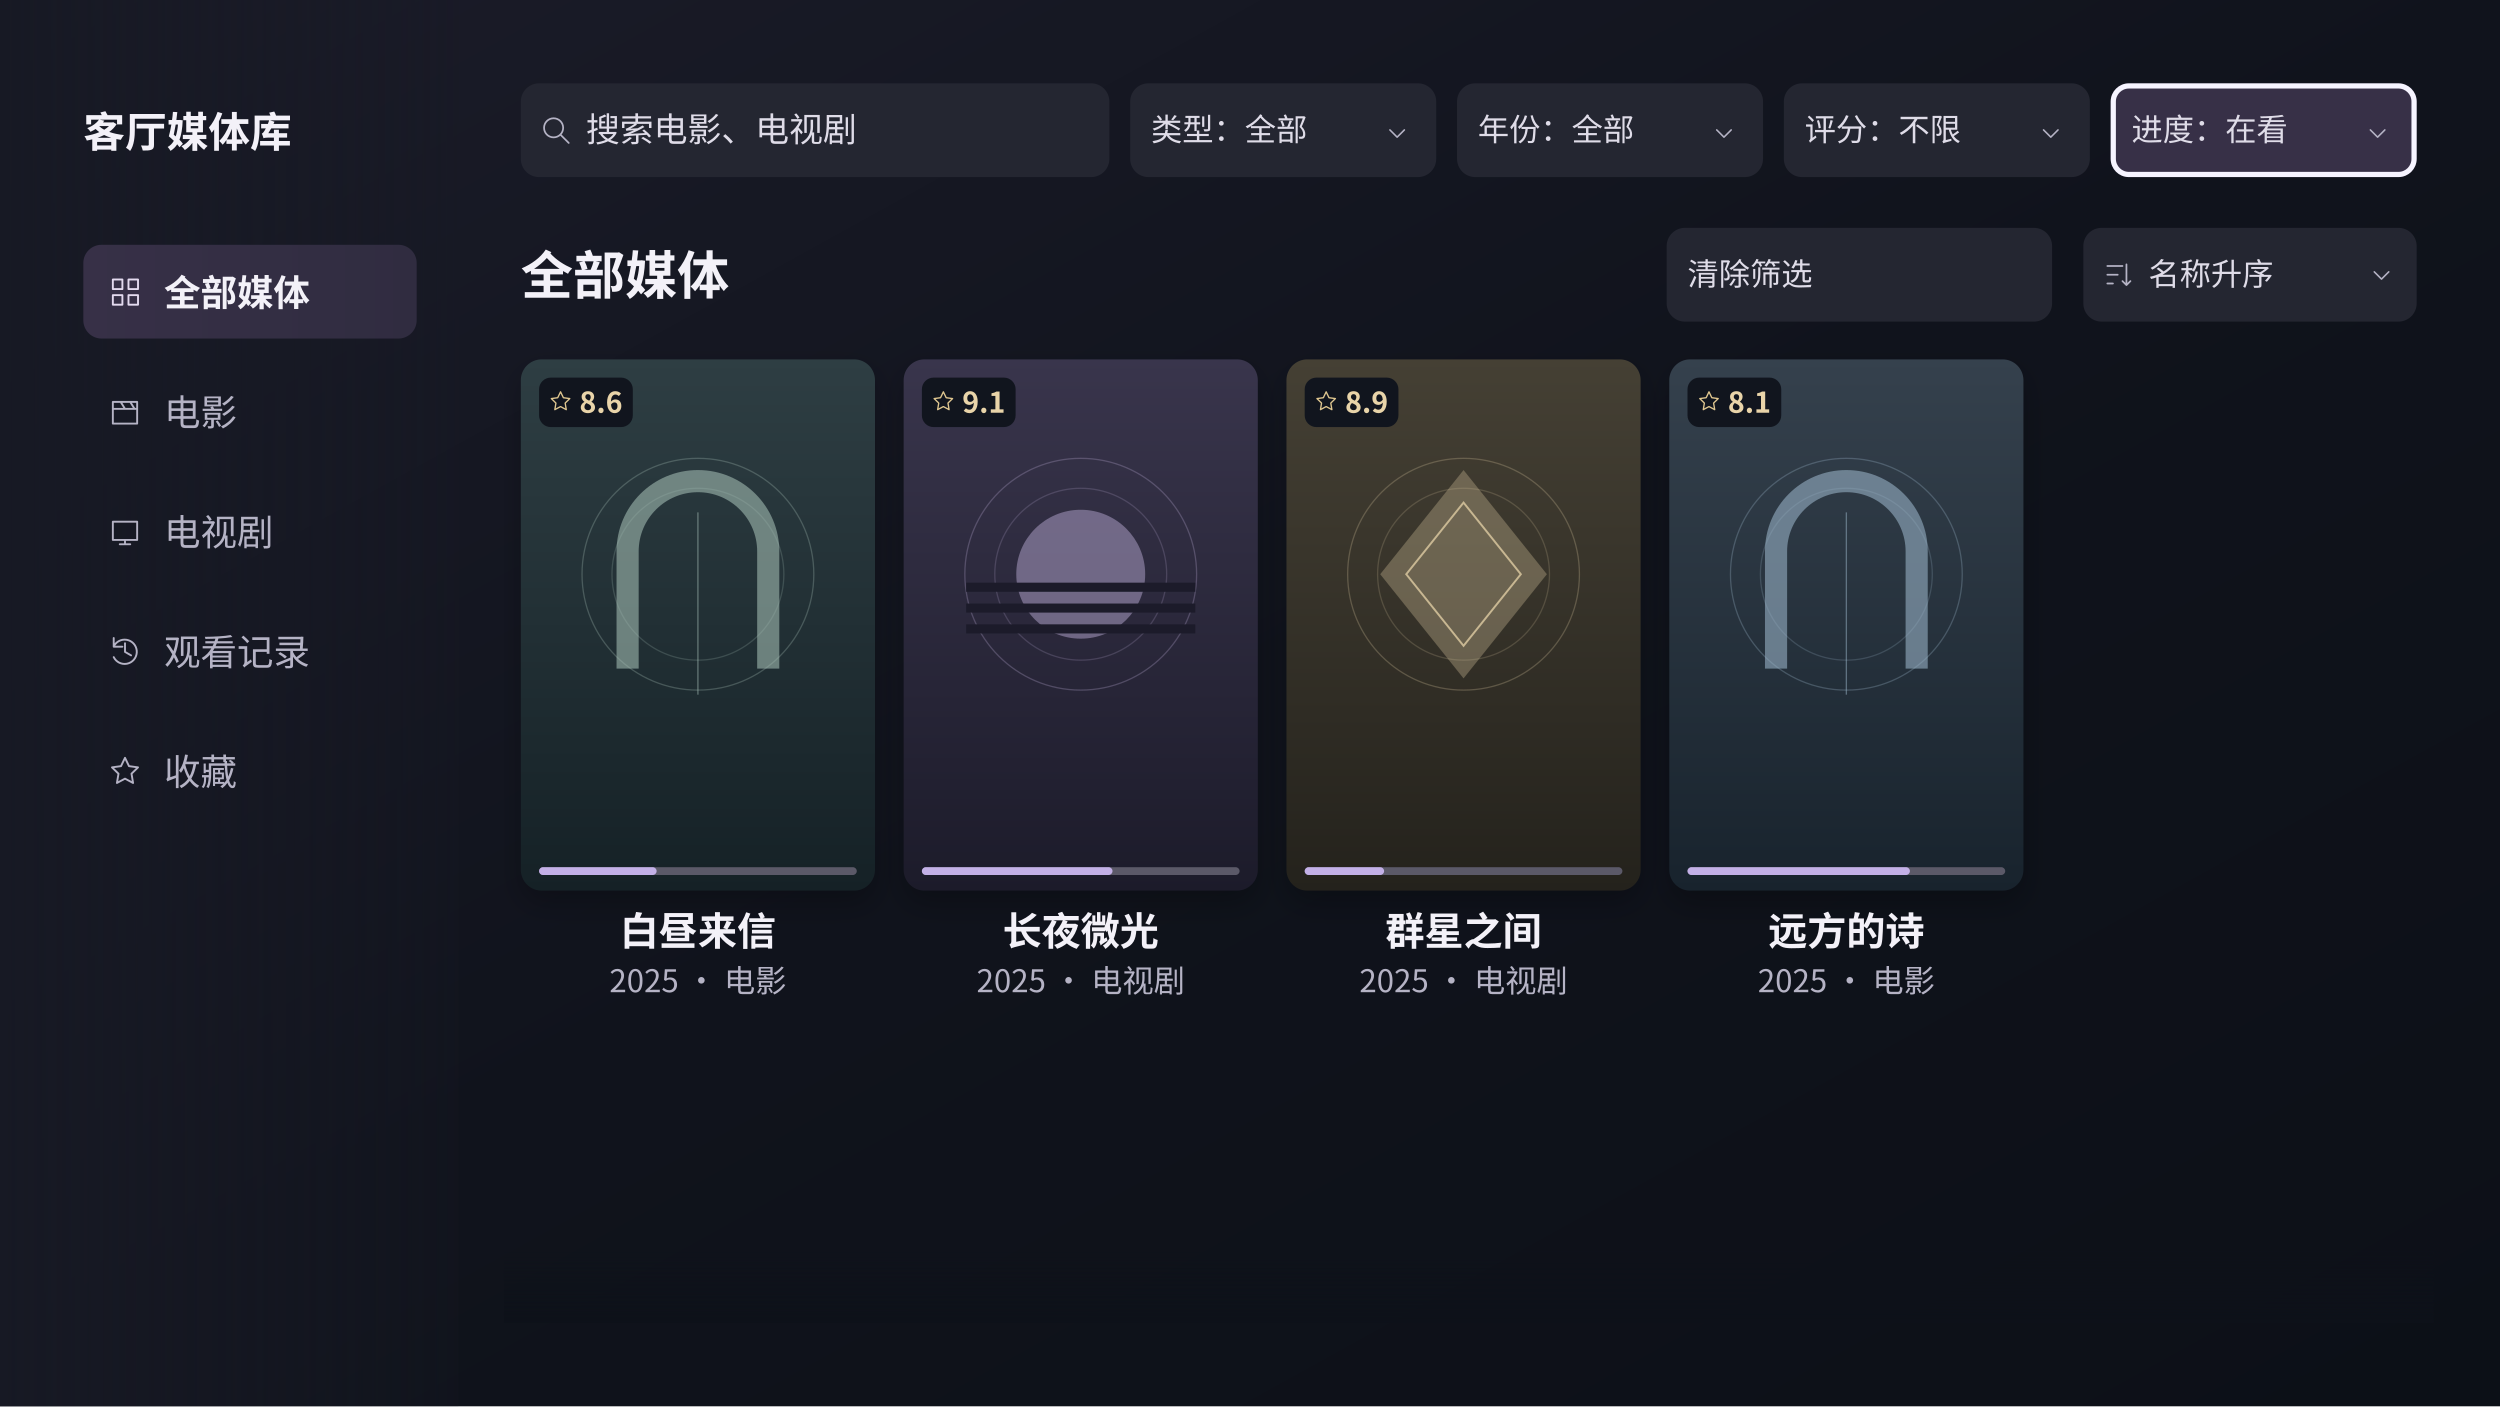
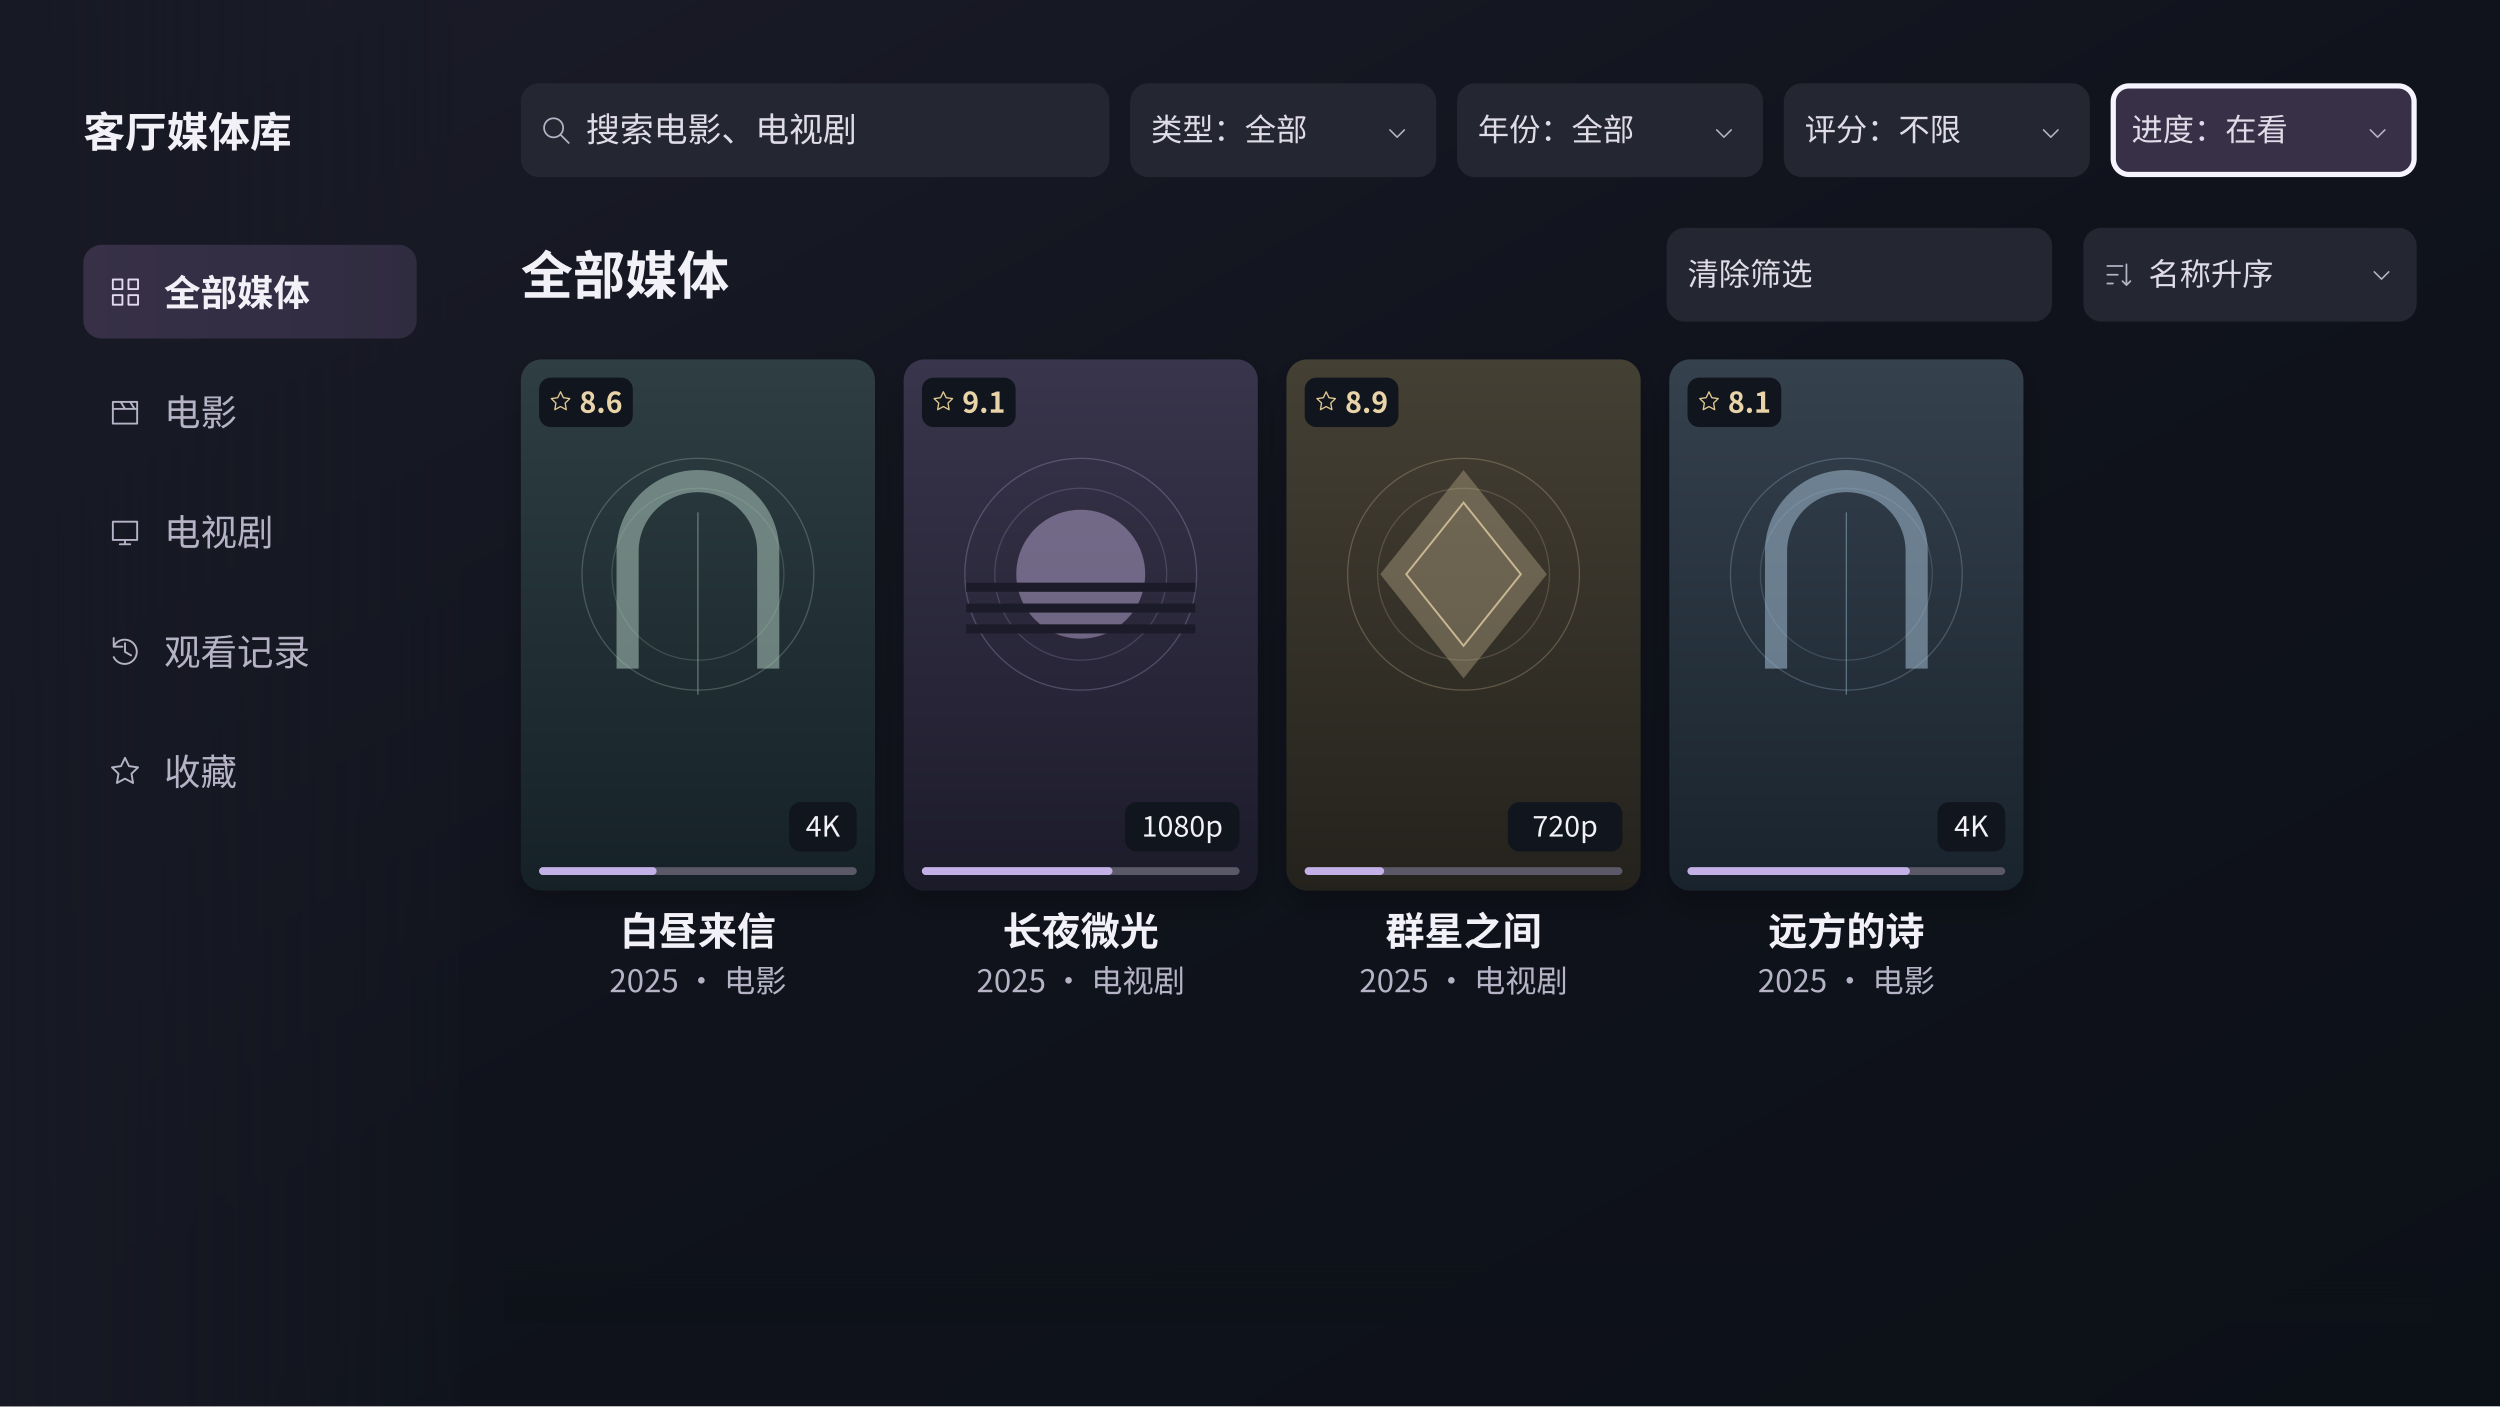
<svg xmlns="http://www.w3.org/2000/svg" width="3840" height="2160" viewBox="0 0 3840 2160" role="img" aria-labelledby="title desc">
  <defs>
    <linearGradient id="background" x2="1" y2="1">
      <stop stop-color="#1b1c29" />
      <stop offset=".5" stop-color="#10131c" />
      <stop offset="1" stop-color="#0c1017" />
    </linearGradient>
    <linearGradient id="sidebar" x2="1" y2="0">
      <stop stop-color="#171924" />
      <stop offset="1" stop-color="#171924" stop-opacity=".2" />
    </linearGradient>
    <linearGradient id="selection">
      <stop stop-color="#373047" />
      <stop offset="1" stop-color="#302c40" />
    </linearGradient>
    <linearGradient id="bottom-fade" x2="0" y2="1">
      <stop stop-color="#0d1119" stop-opacity="0" />
      <stop offset="1" stop-color="#0d1119" />
    </linearGradient>
    <filter id="card-shadow" x="-15%" y="-10%" width="130%" height="130%" color-interpolation-filters="sRGB">
      <feGaussianBlur in="SourceAlpha" stdDeviation="22" />
      <feOffset dx="0" dy="20" />
      <feComponentTransfer>
        <feFuncA type="linear" slope=".24" />
      </feComponentTransfer>
      <feMerge>
        <feMergeNode />
        <feMergeNode in="SourceGraphic" />
      </feMerge>
    </filter>
    <clipPath id="grid-viewport">
      <rect x="774" y="526" width="2964" height="1506" />
    </clipPath>
  </defs>
  <rect width="3840" height="2160" fill="url(#background)" />
  <rect width="704" height="2160" fill="url(#sidebar)" />
  <g font-family="Noto Sans CJK SC, sans-serif">
    <text x="128" y="226" font-size="64" fill="#f3f1f8" font-weight="600" text-anchor="start">客厅媒体库</text>
    <g data-role="sidebar-entry" data-focused="false">
      <rect x="128" y="376" width="512" height="144" rx="28" fill="url(#selection)" stroke="none" stroke-width="2" />
      <g transform="translate(168 424) scale(1.333333)">
        <path d="M4 4h11v11H4zM22 4h11v11H22zM4 22h11v11H4zM22 22h11v11H22z" fill="none" stroke="#e3daef" stroke-width="2.2" stroke-linecap="round" stroke-linejoin="round" />
      </g>
      <text x="252" y="470" font-size="56" fill="#f3f1f8" font-weight="600" text-anchor="start">全部媒体</text>
    </g>
    <g data-role="sidebar-entry" data-focused="false">
      <g transform="translate(168 608) scale(1.333333)">
        <path d="M4 7h28v25H4zM4 15h28M13 7l5 8M24 7l5 8" fill="none" stroke="#b5b3c5" stroke-width="2.2" stroke-linecap="round" stroke-linejoin="round" />
      </g>
      <text x="252" y="654" font-size="56" fill="#b5b3c5" font-weight="400" text-anchor="start">电影</text>
    </g>
    <g data-role="sidebar-entry" data-focused="false">
      <g transform="translate(168 792) scale(1.333333)">
        <path d="M4 7h28v21H4zM12 33h12M18 28v5" fill="none" stroke="#b5b3c5" stroke-width="2.2" stroke-linecap="round" stroke-linejoin="round" />
      </g>
      <text x="252" y="838" font-size="56" fill="#b5b3c5" font-weight="400" text-anchor="start">电视剧</text>
    </g>
    <g data-role="sidebar-entry" data-focused="false">
      <g transform="translate(168 976) scale(1.333333)">
        <path d="M6 11a14 14 0 1 1-1 14M5 3v10h10M18 9v10l7 4" fill="none" stroke="#b5b3c5" stroke-width="2.2" stroke-linecap="round" stroke-linejoin="round" />
      </g>
      <text x="252" y="1022" font-size="56" fill="#b5b3c5" font-weight="400" text-anchor="start">观看记录</text>
    </g>
    <g data-role="sidebar-entry" data-focused="false">
      <g transform="translate(168 1160) scale(1.333333)">
        <path d="M18 3l4.6 9.6L33 14l-7.5 7.3L27.3 32L18 27l-9.3 5l1.8-10.7L3 14l10.4-1.4z" fill="none" stroke="#b5b3c5" stroke-width="2.2" stroke-linecap="round" stroke-linejoin="round" />
      </g>
      <text x="252" y="1206" font-size="56" fill="#b5b3c5" font-weight="400" text-anchor="start">收藏</text>
    </g>
    <g data-role="control" data-focused="false" data-disabled="false" data-label="搜索电影、电视剧" opacity="1">
      <rect x="800" y="128" width="904" height="144" rx="28" fill="#242631" stroke="none" stroke-width="2" />
      <g transform="translate(832 178.0) scale(1.222222)">
        <path d="M27 15a12 12 0 1 1-24 0a12 12 0 1 1 24 0M24 24l10 10" fill="none" stroke="#b5b3c5" stroke-width="2.2" stroke-linecap="round" stroke-linejoin="round" />
      </g>
      <text x="900" y="217.68" font-size="52" fill="#dfdce8" font-weight="500" text-anchor="start">搜索电影、电视剧</text>
    </g>
    <g data-role="control" data-focused="false" data-disabled="false" data-label="类型：全部" opacity="1">
      <rect x="1736" y="128" width="470" height="144" rx="28" fill="#242631" stroke="none" stroke-width="2" />
      <text x="1768" y="216.32" font-size="48" fill="#dfdce8" font-weight="500" text-anchor="start">类型：全部</text>
    </g>
    <g transform="translate(2126 184) scale(1.111111)">
      <path d="M8 14l10 10l10-10" fill="none" stroke="#b5b3c5" stroke-width="2.2" stroke-linecap="round" stroke-linejoin="round" />
    </g>
    <g data-role="control" data-focused="false" data-disabled="false" data-label="年份：全部" opacity="1">
      <rect x="2238" y="128" width="470" height="144" rx="28" fill="#242631" stroke="none" stroke-width="2" />
      <text x="2270" y="216.32" font-size="48" fill="#dfdce8" font-weight="500" text-anchor="start">年份：全部</text>
    </g>
    <g transform="translate(2628 184) scale(1.111111)">
      <path d="M8 14l10 10l10-10" fill="none" stroke="#b5b3c5" stroke-width="2.2" stroke-linecap="round" stroke-linejoin="round" />
    </g>
    <g data-role="control" data-focused="false" data-disabled="false" data-label="评分：不限" opacity="1">
      <rect x="2740" y="128" width="470" height="144" rx="28" fill="#242631" stroke="none" stroke-width="2" />
      <text x="2772" y="216.32" font-size="48" fill="#dfdce8" font-weight="500" text-anchor="start">评分：不限</text>
    </g>
    <g transform="translate(3130 184) scale(1.111111)">
      <path d="M8 14l10 10l10-10" fill="none" stroke="#b5b3c5" stroke-width="2.2" stroke-linecap="round" stroke-linejoin="round" />
    </g>
    <g data-role="control" data-focused="true" data-disabled="false" data-label="进度：在看" opacity="1">
      <rect x="3242" y="128" width="470" height="144" rx="28" fill="#373047" stroke="none" stroke-width="2" />
      <rect x="3246" y="132" width="462" height="136" rx="24" fill="none" stroke="#f6f4ff" stroke-width="8" />
      <text x="3274" y="216.32" font-size="48" fill="#dfdce8" font-weight="500" text-anchor="start">进度：在看</text>
    </g>
    <g transform="translate(3632 184) scale(1.111111)">
      <path d="M8 14l10 10l10-10" fill="none" stroke="#b5b3c5" stroke-width="2.2" stroke-linecap="round" stroke-linejoin="round" />
    </g>
    <text x="800" y="452" font-size="80" fill="#f3f1f8" font-weight="650" text-anchor="start">全部媒体</text>
    <g data-role="control" data-focused="false" data-disabled="false" data-label="清除筛选" opacity="1">
      <rect x="2560" y="350" width="592" height="144" rx="28" fill="#242631" stroke="none" stroke-width="2" />
      <text x="2592" y="438.32" font-size="48" fill="#dfdce8" font-weight="500" text-anchor="start">清除筛选</text>
    </g>
    <g data-role="control" data-focused="false" data-disabled="false" data-label="名称升序" opacity="1">
      <rect x="3200" y="350" width="512" height="144" rx="28" fill="#242631" stroke="none" stroke-width="2" />
      <g transform="translate(3232 400.0) scale(1.222222)">
        <path d="M4 7h19M4 18h13M4 29h7M28 5v26M23 26l5 5l5-5" fill="none" stroke="#b5b3c5" stroke-width="2.2" stroke-linecap="round" stroke-linejoin="round" />
      </g>
      <text x="3300" y="438.32" font-size="48" fill="#dfdce8" font-weight="500" text-anchor="start">名称升序</text>
    </g>
    <g transform="translate(3638 402) scale(1.111111)">
      <path d="M8 14l10 10l10-10" fill="none" stroke="#b5b3c5" stroke-width="2.2" stroke-linecap="round" stroke-linejoin="round" />
    </g>
    <g clip-path="url(#grid-viewport)" data-role="focus-following-grid">
      <g data-role="media-card" data-focused="false">
        <defs>
          <linearGradient id="art-0" x2="0" y2="1">
            <stop stop-color="#2e3e43" />
            <stop offset="1" stop-color="#152126" />
          </linearGradient>
          <clipPath id="clip-0">
            <rect x="800" y="552" width="544" height="816" rx="32" fill="white" stroke="none" stroke-width="2" />
          </clipPath>
        </defs>
        <g filter="url(#card-shadow)">
          <rect x="800" y="552" width="544" height="816" rx="32" fill="url(#art-0)" stroke="none" stroke-width="2" />
        </g>
        <g clip-path="url(#clip-0)">
          <circle cx="1072" cy="882" r="178" fill="none" stroke="#a4bdb4" stroke-width="2" opacity=".3" />
          <circle cx="1072" cy="882" r="132" fill="none" stroke="#a4bdb4" stroke-width="2" opacity=".22" />
          <path d="M964 1027V847a108 108 0 0 1 216 0v180" fill="none" stroke="#a4bdb4" stroke-width="34" opacity=".58" />
          <path d="M1072 787v280" stroke="#a4bdb4" stroke-width="2" opacity=".5" />
        </g>
        <rect x="828" y="580" width="144" height="76" rx="18" fill="#11151e" stroke="none" stroke-width="2" />
        <g transform="translate(844 599) scale(0.9444444)">
          <path d="M18 3l4.6 9.6L33 14l-7.5 7.3L27.3 32L18 27l-9.3 5l1.8-10.7L3 14l10.4-1.4z" fill="none" stroke="#e0c790" stroke-width="2.2" stroke-linecap="round" stroke-linejoin="round" />
        </g>
        <text x="890" y="634" font-size="44" fill="#e9d4a9" font-weight="600" text-anchor="start">8.6</text>
+         <g data-role="quality-badge">
+           <rect x="1212" y="1232" width="104" height="76" rx="18" fill="#11151e" stroke="none" stroke-width="2" />
+           <text x="1264.0" y="1285" font-size="44" fill="#f3f1f8" font-weight="500" text-anchor="middle">4K</text>
+         </g>
        <g data-role="watch-progress" data-progress="0.37">
          <rect x="828" y="1332" width="488" height="12" rx="6" fill="#5b5968" stroke="none" stroke-width="2" />
          <rect x="828" y="1332" width="180.56" height="12" rx="6" fill="#c3b0e7" stroke="none" stroke-width="2" />
        </g>
        <g data-role="card-caption">
          <text x="1072" y="1452" font-size="60" fill="#f3f1f8" font-weight="600" text-anchor="middle">白昼来信</text>
          <text x="1072" y="1524" font-size="48" fill="#b5b3c5" font-weight="400" text-anchor="middle">2025 · 电影</text>
        </g>
      </g>
      <g data-role="media-card" data-focused="false">
        <defs>
          <linearGradient id="art-1" x2="0" y2="1">
            <stop stop-color="#39354c" />
            <stop offset="1" stop-color="#1c1b2a" />
          </linearGradient>
          <clipPath id="clip-1">
            <rect x="1388" y="552" width="544" height="816" rx="32" fill="white" stroke="none" stroke-width="2" />
          </clipPath>
        </defs>
        <g filter="url(#card-shadow)">
          <rect x="1388" y="552" width="544" height="816" rx="32" fill="url(#art-1)" stroke="none" stroke-width="2" />
        </g>
        <g clip-path="url(#clip-1)">
          <circle cx="1660" cy="882" r="178" fill="none" stroke="#b4a5ce" stroke-width="2" opacity=".3" />
          <circle cx="1660" cy="882" r="132" fill="none" stroke="#b4a5ce" stroke-width="2" opacity=".22" />
          <circle cx="1660" cy="882" r="99" fill="#b4a5ce" opacity=".5" />
          <path d="M1484 902h352M1484 934h352M1484 966h352" stroke="#1c1b2a" stroke-width="14" />
        </g>
        <rect x="1416" y="580" width="144" height="76" rx="18" fill="#11151e" stroke="none" stroke-width="2" />
        <g transform="translate(1432 599) scale(0.9444444)">
          <path d="M18 3l4.6 9.6L33 14l-7.5 7.3L27.3 32L18 27l-9.3 5l1.8-10.7L3 14l10.4-1.4z" fill="none" stroke="#e0c790" stroke-width="2.2" stroke-linecap="round" stroke-linejoin="round" />
        </g>
        <text x="1478" y="634" font-size="44" fill="#e9d4a9" font-weight="600" text-anchor="start">9.1</text>
+         <g data-role="quality-badge">
+           <rect x="1728" y="1232" width="176" height="76" rx="18" fill="#11151e" stroke="none" stroke-width="2" />
+           <text x="1816.0" y="1285" font-size="44" fill="#f3f1f8" font-weight="500" text-anchor="middle">1080p</text>
+         </g>
        <g data-role="watch-progress" data-progress="0.6">
          <rect x="1416" y="1332" width="488" height="12" rx="6" fill="#5b5968" stroke="none" stroke-width="2" />
          <rect x="1416" y="1332" width="292.8" height="12" rx="6" fill="#c3b0e7" stroke="none" stroke-width="2" />
        </g>
        <g data-role="card-caption">
          <text x="1660" y="1452" font-size="60" fill="#f3f1f8" font-weight="600" text-anchor="middle">长夜微光</text>
          <text x="1660" y="1524" font-size="48" fill="#b5b3c5" font-weight="400" text-anchor="middle">2025 · 电视剧</text>
        </g>
      </g>
      <g data-role="media-card" data-focused="false">
        <defs>
          <linearGradient id="art-2" x2="0" y2="1">
            <stop stop-color="#454034" />
            <stop offset="1" stop-color="#24221c" />
          </linearGradient>
          <clipPath id="clip-2">
            <rect x="1976" y="552" width="544" height="816" rx="32" fill="white" stroke="none" stroke-width="2" />
          </clipPath>
        </defs>
        <g filter="url(#card-shadow)">
          <rect x="1976" y="552" width="544" height="816" rx="32" fill="url(#art-2)" stroke="none" stroke-width="2" />
        </g>
        <g clip-path="url(#clip-2)">
          <circle cx="2248" cy="882" r="178" fill="none" stroke="#c8b792" stroke-width="2" opacity=".3" />
          <circle cx="2248" cy="882" r="132" fill="none" stroke="#c8b792" stroke-width="2" opacity=".22" />
          <path d="M2248 722l128 160l-128 160l-128-160z" fill="#c8b792" opacity=".36" />
          <path d="M2248 772l88 110l-88 110l-88-110z" fill="none" stroke="#c8b792" stroke-width="3" />
        </g>
        <rect x="2004" y="580" width="144" height="76" rx="18" fill="#11151e" stroke="none" stroke-width="2" />
        <g transform="translate(2020 599) scale(0.9444444)">
          <path d="M18 3l4.6 9.6L33 14l-7.5 7.3L27.3 32L18 27l-9.3 5l1.8-10.7L3 14l10.4-1.4z" fill="none" stroke="#e0c790" stroke-width="2.2" stroke-linecap="round" stroke-linejoin="round" />
        </g>
        <text x="2066" y="634" font-size="44" fill="#e9d4a9" font-weight="600" text-anchor="start">8.9</text>
+         <g data-role="quality-badge">
+           <rect x="2316" y="1232" width="176" height="76" rx="18" fill="#11151e" stroke="none" stroke-width="2" />
+           <text x="2404.0" y="1285" font-size="44" fill="#f3f1f8" font-weight="500" text-anchor="middle">720p</text>
+         </g>
        <g data-role="watch-progress" data-progress="0.25">
          <rect x="2004" y="1332" width="488" height="12" rx="6" fill="#5b5968" stroke="none" stroke-width="2" />
          <rect x="2004" y="1332" width="122.0" height="12" rx="6" fill="#c3b0e7" stroke="none" stroke-width="2" />
        </g>
        <g data-role="card-caption">
          <text x="2248" y="1452" font-size="60" fill="#f3f1f8" font-weight="600" text-anchor="middle">群星之间</text>
          <text x="2248" y="1524" font-size="48" fill="#b5b3c5" font-weight="400" text-anchor="middle">2025 · 电视剧</text>
        </g>
      </g>
      <g data-role="media-card" data-focused="false">
        <defs>
          <linearGradient id="art-3" x2="0" y2="1">
            <stop stop-color="#35414d" />
            <stop offset="1" stop-color="#18232d" />
          </linearGradient>
          <clipPath id="clip-3">
            <rect x="2564" y="552" width="544" height="816" rx="32" fill="white" stroke="none" stroke-width="2" />
          </clipPath>
        </defs>
        <g filter="url(#card-shadow)">
          <rect x="2564" y="552" width="544" height="816" rx="32" fill="url(#art-3)" stroke="none" stroke-width="2" />
        </g>
        <g clip-path="url(#clip-3)">
          <circle cx="2836" cy="882" r="178" fill="none" stroke="#99b4c8" stroke-width="2" opacity=".3" />
          <circle cx="2836" cy="882" r="132" fill="none" stroke="#99b4c8" stroke-width="2" opacity=".22" />
          <path d="M2728 1027V847a108 108 0 0 1 216 0v180" fill="none" stroke="#99b4c8" stroke-width="34" opacity=".58" />
          <path d="M2836 787v280" stroke="#99b4c8" stroke-width="2" opacity=".5" />
        </g>
        <rect x="2592" y="580" width="144" height="76" rx="18" fill="#11151e" stroke="none" stroke-width="2" />
        <g transform="translate(2608 599) scale(0.9444444)">
          <path d="M18 3l4.6 9.6L33 14l-7.5 7.3L27.3 32L18 27l-9.3 5l1.8-10.7L3 14l10.4-1.4z" fill="none" stroke="#e0c790" stroke-width="2.2" stroke-linecap="round" stroke-linejoin="round" />
        </g>
        <text x="2654" y="634" font-size="44" fill="#e9d4a9" font-weight="600" text-anchor="start">8.1</text>
+         <g data-role="quality-badge">
+           <rect x="2976" y="1232" width="104" height="76" rx="18" fill="#11151e" stroke="none" stroke-width="2" />
+           <text x="3028.0" y="1285" font-size="44" fill="#f3f1f8" font-weight="500" text-anchor="middle">4K</text>
+         </g>
        <g data-role="watch-progress" data-progress="0.7">
          <rect x="2592" y="1332" width="488" height="12" rx="6" fill="#5b5968" stroke="none" stroke-width="2" />
          <rect x="2592" y="1332" width="341.6" height="12" rx="6" fill="#c3b0e7" stroke="none" stroke-width="2" />
        </g>
        <g data-role="card-caption">
          <text x="2836" y="1452" font-size="60" fill="#f3f1f8" font-weight="600" text-anchor="middle">远方的诗</text>
          <text x="2836" y="1524" font-size="48" fill="#b5b3c5" font-weight="400" text-anchor="middle">2025 · 电影</text>
        </g>
      </g>
    </g>
    <rect x="774" y="1920" width="2964" height="112" rx="0" fill="url(#bottom-fade)" stroke="none" stroke-width="2" />
  </g>
</svg>
